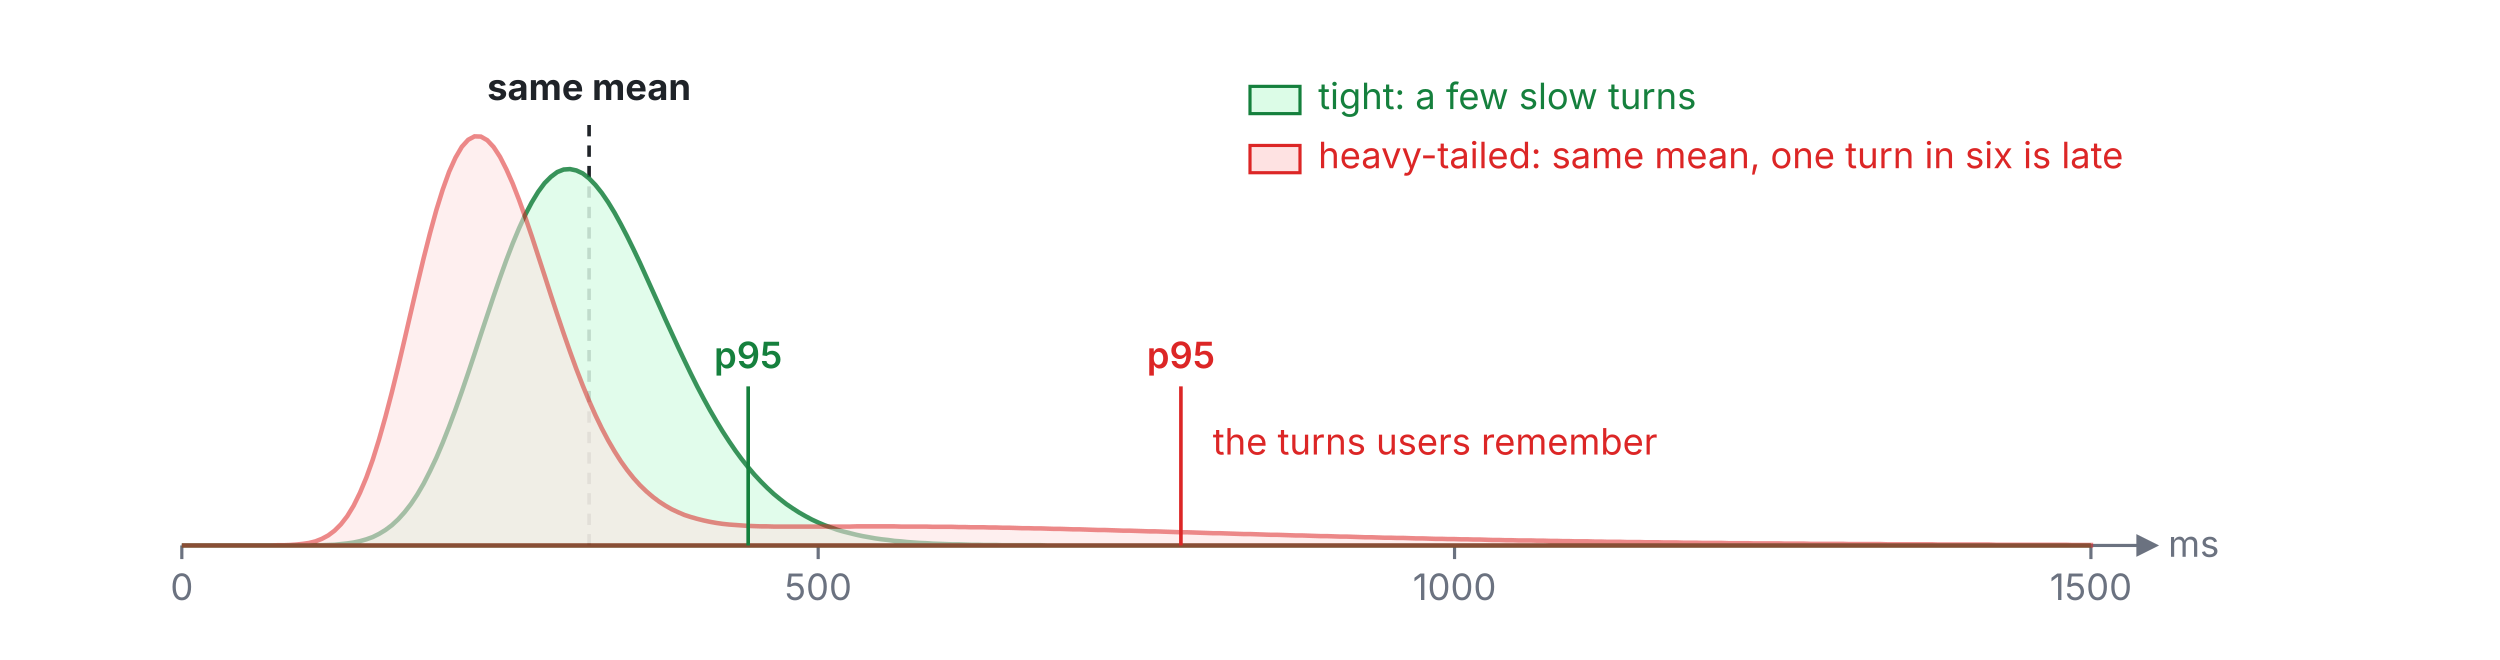
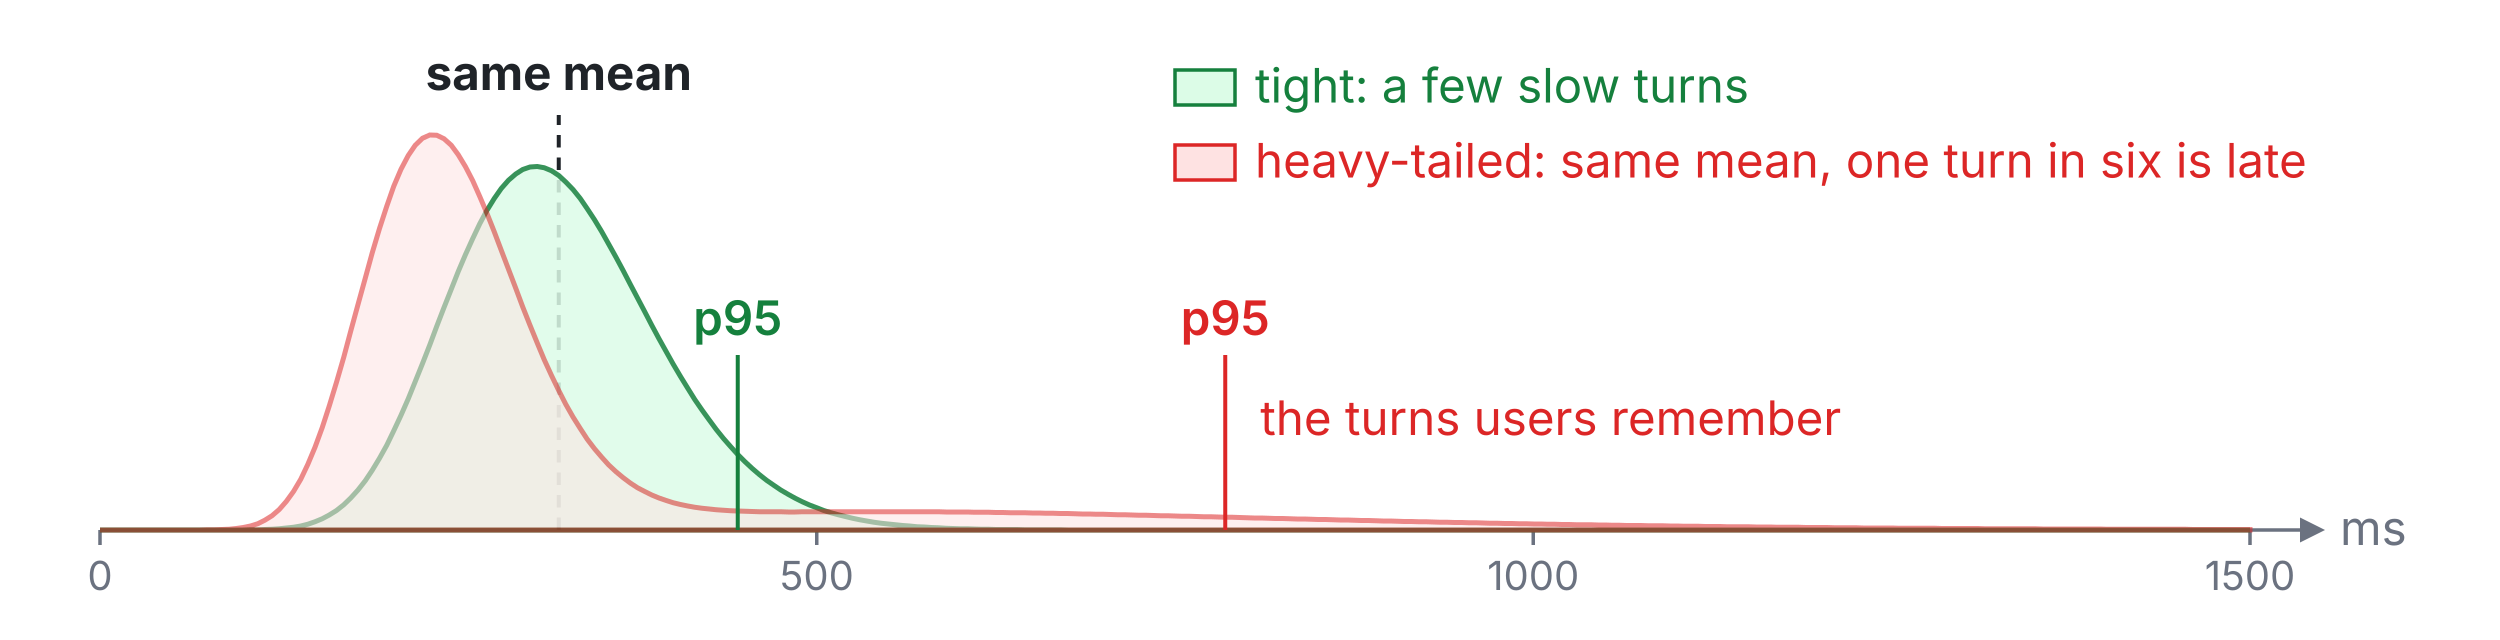
- <svg xmlns="http://www.w3.org/2000/svg" viewBox="0 0 1100 290" width="100%" role="img" font-family="system-ui,-apple-system,Segoe UI,sans-serif">
-   <line x1="80.0" y1="240.0" x2="942.0" y2="240.0" stroke="#6b7280" stroke-width="1.4" />
-   <polygon points="950.0,240.0 940.0,235.0 940.0,245.0" fill="#6b7280" />
-   <line x1="80.0" y1="240.0" x2="80.0" y2="246.0" stroke="#6b7280" stroke-width="1.4" />
-   <text x="80.0" y="264.0" font-size="16" font-weight="400" fill="#6b7280" text-anchor="middle" dominant-baseline="auto">0</text>
-   <line x1="360.0" y1="240.0" x2="360.0" y2="246.0" stroke="#6b7280" stroke-width="1.4" />
-   <text x="360.0" y="264.0" font-size="16" font-weight="400" fill="#6b7280" text-anchor="middle" dominant-baseline="auto">500</text>
-   <line x1="640.0" y1="240.0" x2="640.0" y2="246.0" stroke="#6b7280" stroke-width="1.4" />
-   <text x="640.0" y="264.0" font-size="16" font-weight="400" fill="#6b7280" text-anchor="middle" dominant-baseline="auto">1000</text>
-   <line x1="920.0" y1="240.0" x2="920.0" y2="246.0" stroke="#6b7280" stroke-width="1.4" />
-   <text x="920.0" y="264.0" font-size="16" font-weight="400" fill="#6b7280" text-anchor="middle" dominant-baseline="auto">1500</text>
-   <text x="954.0" y="245.0" font-size="16" font-weight="400" fill="#6b7280" text-anchor="start" dominant-baseline="auto">ms</text>
-   <line x1="259.2" y1="240.0" x2="259.2" y2="52.0" stroke="#1f2328" stroke-width="1.6" stroke-dasharray="5 4" />
-   <text x="259.2" y="44.0" font-size="16" font-weight="700" fill="#1f2328" text-anchor="middle" dominant-baseline="auto">same mean</text>
+ <svg xmlns="http://www.w3.org/2000/svg" viewBox="0 0 1000 256" width="100%" role="img" font-family="system-ui,-apple-system,Segoe UI,sans-serif">
+   <line x1="40.0" y1="212.0" x2="920.0" y2="212.0" stroke="#6b7280" stroke-width="1.4" />
+   <polygon points="930.0,212.0 920.0,217.0 920.0,207.0" fill="#6b7280" />
+   <line x1="40.0" y1="212.0" x2="40.0" y2="218.0" stroke="#6b7280" stroke-width="1.4" />
+   <text x="40.0" y="236.0" font-size="16" font-weight="400" fill="#6b7280" text-anchor="middle" dominant-baseline="auto">0</text>
+   <line x1="326.7" y1="212.0" x2="326.7" y2="218.0" stroke="#6b7280" stroke-width="1.4" />
+   <text x="326.7" y="236.0" font-size="16" font-weight="400" fill="#6b7280" text-anchor="middle" dominant-baseline="auto">500</text>
+   <line x1="613.3" y1="212.0" x2="613.3" y2="218.0" stroke="#6b7280" stroke-width="1.4" />
+   <text x="613.3" y="236.0" font-size="16" font-weight="400" fill="#6b7280" text-anchor="middle" dominant-baseline="auto">1000</text>
+   <line x1="900.0" y1="212.0" x2="900.0" y2="218.0" stroke="#6b7280" stroke-width="1.4" />
+   <text x="900.0" y="236.0" font-size="16" font-weight="400" fill="#6b7280" text-anchor="middle" dominant-baseline="auto">1500</text>
+   <text x="936.0" y="218.0" font-size="19" font-weight="400" fill="#6b7280" text-anchor="start" dominant-baseline="auto">ms</text>
+   <line x1="223.5" y1="212.0" x2="223.5" y2="46.0" stroke="#1f2328" stroke-width="1.6" stroke-dasharray="5 4" />
+   <text x="223.5" y="36.0" font-size="19" font-weight="700" fill="#1f2328" text-anchor="middle" dominant-baseline="auto">same mean</text>
  <g class="fragment" data-fragment-index="0">
-     <path d="M 80.0,240.0 L 82.8,240.0 L 85.6,240.0 L 88.4,240.0 L 91.2,240.0 L 94.0,240.0 L 96.8,240.0 L 99.6,240.0 L 102.4,240.0 L 105.2,240.0 L 108.0,240.0 L 110.8,240.0 L 113.6,240.0 L 116.4,240.0 L 119.2,240.0 L 122.0,240.0 L 124.8,240.0 L 127.6,240.0 L 130.4,240.0 L 133.2,240.0 L 136.0,240.0 L 138.8,239.9 L 141.6,239.9 L 144.4,239.8 L 147.2,239.7 L 150.0,239.4 L 152.8,239.1 L 155.6,238.7 L 158.4,238.1 L 161.2,237.3 L 164.0,236.3 L 166.8,234.9 L 169.6,233.2 L 172.4,231.1 L 175.2,228.5 L 178.0,225.4 L 180.8,221.8 L 183.6,217.6 L 186.4,212.8 L 189.2,207.3 L 192.0,201.4 L 194.8,194.8 L 197.6,187.7 L 200.4,180.2 L 203.2,172.3 L 206.0,164.1 L 208.8,155.7 L 211.6,147.1 L 214.4,138.7 L 217.2,130.3 L 220.0,122.2 L 222.8,114.4 L 225.6,107.1 L 228.4,100.4 L 231.2,94.3 L 234.0,89.0 L 236.8,84.4 L 239.6,80.6 L 242.4,77.8 L 245.2,75.7 L 248.0,74.6 L 250.8,74.4 L 253.6,75.0 L 256.4,76.3 L 259.2,78.5 L 262.0,81.4 L 264.8,84.9 L 267.6,89.0 L 270.4,93.6 L 273.2,98.7 L 276.0,104.1 L 278.8,109.8 L 281.6,115.7 L 284.4,121.9 L 287.2,128.1 L 290.0,134.3 L 292.8,140.6 L 295.6,146.7 L 298.4,152.8 L 301.2,158.7 L 304.0,164.5 L 306.8,170.1 L 309.6,175.4 L 312.4,180.5 L 315.2,185.3 L 318.0,189.9 L 320.8,194.2 L 323.6,198.3 L 326.4,202.1 L 329.2,205.6 L 332.0,208.9 L 334.8,211.9 L 337.6,214.7 L 340.4,217.3 L 343.2,219.6 L 346.0,221.8 L 348.8,223.7 L 351.6,225.5 L 354.4,227.1 L 357.2,228.6 L 360.0,229.9 L 362.8,231.1 L 365.6,232.1 L 368.4,233.1 L 371.2,233.9 L 374.0,234.6 L 376.8,235.3 L 379.6,235.9 L 382.4,236.4 L 385.2,236.9 L 388.0,237.3 L 390.8,237.6 L 393.6,238.0 L 396.4,238.2 L 399.2,238.5 L 402.0,238.7 L 404.8,238.9 L 407.6,239.0 L 410.4,239.2 L 413.2,239.3 L 416.0,239.4 L 418.8,239.5 L 421.6,239.5 L 424.4,239.6 L 427.2,239.7 L 430.0,239.7 L 432.8,239.8 L 435.6,239.8 L 438.4,239.8 L 441.2,239.9 L 444.0,239.9 L 446.8,239.9 L 449.6,239.9 L 452.4,239.9 L 455.2,239.9 L 458.0,239.9 L 460.8,240.0 L 463.6,240.0 L 466.4,240.0 L 469.2,240.0 L 472.0,240.0 L 474.8,240.0 L 477.6,240.0 L 480.4,240.0 L 483.2,240.0 L 486.0,240.0 L 488.8,240.0 L 491.6,240.0 L 494.4,240.0 L 497.2,240.0 L 500.0,240.0 L 502.8,240.0 L 505.6,240.0 L 508.4,240.0 L 511.2,240.0 L 514.0,240.0 L 516.8,240.0 L 519.6,240.0 L 522.4,240.0 L 525.2,240.0 L 528.0,240.0 L 530.8,240.0 L 533.6,240.0 L 536.4,240.0 L 539.2,240.0 L 542.0,240.0 L 544.8,240.0 L 547.6,240.0 L 550.4,240.0 L 553.2,240.0 L 556.0,240.0 L 558.8,240.0 L 561.6,240.0 L 564.4,240.0 L 567.2,240.0 L 570.0,240.0 L 572.8,240.0 L 575.6,240.0 L 578.4,240.0 L 581.2,240.0 L 584.0,240.0 L 586.8,240.0 L 589.6,240.0 L 592.4,240.0 L 595.2,240.0 L 598.0,240.0 L 600.8,240.0 L 603.6,240.0 L 606.4,240.0 L 609.2,240.0 L 612.0,240.0 L 614.8,240.0 L 617.6,240.0 L 620.4,240.0 L 623.2,240.0 L 626.0,240.0 L 628.8,240.0 L 631.6,240.0 L 634.4,240.0 L 637.2,240.0 L 640.0,240.0 L 642.8,240.0 L 645.6,240.0 L 648.4,240.0 L 651.2,240.0 L 654.0,240.0 L 656.8,240.0 L 659.6,240.0 L 662.4,240.0 L 665.2,240.0 L 668.0,240.0 L 670.8,240.0 L 673.6,240.0 L 676.4,240.0 L 679.2,240.0 L 682.0,240.0 L 684.8,240.0 L 687.6,240.0 L 690.4,240.0 L 693.2,240.0 L 696.0,240.0 L 698.8,240.0 L 701.6,240.0 L 704.4,240.0 L 707.2,240.0 L 710.0,240.0 L 712.8,240.0 L 715.6,240.0 L 718.4,240.0 L 721.2,240.0 L 724.0,240.0 L 726.8,240.0 L 729.6,240.0 L 732.4,240.0 L 735.2,240.0 L 738.0,240.0 L 740.8,240.0 L 743.6,240.0 L 746.4,240.0 L 749.2,240.0 L 752.0,240.0 L 754.8,240.0 L 757.6,240.0 L 760.4,240.0 L 763.2,240.0 L 766.0,240.0 L 768.8,240.0 L 771.6,240.0 L 774.4,240.0 L 777.2,240.0 L 780.0,240.0 L 782.8,240.0 L 785.6,240.0 L 788.4,240.0 L 791.2,240.0 L 794.0,240.0 L 796.8,240.0 L 799.6,240.0 L 802.4,240.0 L 805.2,240.0 L 808.0,240.0 L 810.8,240.0 L 813.6,240.0 L 816.4,240.0 L 819.2,240.0 L 822.0,240.0 L 824.8,240.0 L 827.6,240.0 L 830.4,240.0 L 833.2,240.0 L 836.0,240.0 L 838.8,240.0 L 841.6,240.0 L 844.4,240.0 L 847.2,240.0 L 850.0,240.0 L 852.8,240.0 L 855.6,240.0 L 858.4,240.0 L 861.2,240.0 L 864.0,240.0 L 866.8,240.0 L 869.6,240.0 L 872.4,240.0 L 875.2,240.0 L 878.0,240.0 L 880.8,240.0 L 883.6,240.0 L 886.4,240.0 L 889.2,240.0 L 892.0,240.0 L 894.8,240.0 L 897.6,240.0 L 900.4,240.0 L 903.2,240.0 L 906.0,240.0 L 908.8,240.0 L 911.6,240.0 L 914.4,240.0 L 917.2,240.0 L 920.0,240.0 L 920.0,240.0 Z" fill="#dcfce7" opacity=".85" stroke="#15803d" stroke-width="2" />
-     <rect x="550.0" y="38.0" width="22.0" height="12.0" rx="0" fill="#dcfce7" stroke="#15803d" stroke-width="1.4" />
-     <text x="580.0" y="48.0" font-size="16" font-weight="400" fill="#15803d" text-anchor="start" dominant-baseline="auto">tight: a few slow turns</text>
+     <path d="M 40.0,212.0 L 42.9,212.0 L 45.7,212.0 L 48.6,212.0 L 51.5,212.0 L 54.3,212.0 L 57.2,212.0 L 60.1,212.0 L 62.9,212.0 L 65.8,212.0 L 68.7,212.0 L 71.5,212.0 L 74.4,212.0 L 77.3,212.0 L 80.1,212.0 L 83.0,212.0 L 85.9,212.0 L 88.7,212.0 L 91.6,212.0 L 94.5,212.0 L 97.3,212.0 L 100.2,211.9 L 103.1,211.9 L 105.9,211.8 L 108.8,211.7 L 111.7,211.5 L 114.5,211.2 L 117.4,210.9 L 120.3,210.4 L 123.1,209.7 L 126.0,208.7 L 128.9,207.5 L 131.7,206.0 L 134.6,204.2 L 137.5,201.9 L 140.3,199.2 L 143.2,196.0 L 146.1,192.3 L 148.9,188.1 L 151.8,183.3 L 154.7,178.1 L 157.5,172.3 L 160.4,166.1 L 163.3,159.5 L 166.1,152.6 L 169.0,145.4 L 171.9,138.0 L 174.7,130.5 L 177.6,123.0 L 180.5,115.7 L 183.3,108.6 L 186.2,101.8 L 189.1,95.4 L 191.9,89.5 L 194.8,84.1 L 197.7,79.4 L 200.5,75.4 L 203.4,72.1 L 206.3,69.6 L 209.1,67.8 L 212.0,66.8 L 214.9,66.6 L 217.7,67.1 L 220.6,68.3 L 223.5,70.2 L 226.3,72.8 L 229.2,75.8 L 232.1,79.4 L 234.9,83.5 L 237.8,87.9 L 240.7,92.7 L 243.5,97.7 L 246.4,102.9 L 249.3,108.3 L 252.1,113.7 L 255.0,119.2 L 257.9,124.7 L 260.7,130.1 L 263.6,135.5 L 266.5,140.7 L 269.3,145.7 L 272.2,150.6 L 275.1,155.3 L 277.9,159.8 L 280.8,164.0 L 283.7,168.0 L 286.5,171.8 L 289.4,175.4 L 292.3,178.7 L 295.1,181.8 L 298.0,184.7 L 300.9,187.4 L 303.7,189.8 L 306.6,192.1 L 309.5,194.1 L 312.3,196.0 L 315.2,197.7 L 318.1,199.3 L 320.9,200.7 L 323.8,202.0 L 326.7,203.1 L 329.5,204.2 L 332.4,205.1 L 335.3,205.9 L 338.1,206.6 L 341.0,207.3 L 343.9,207.9 L 346.7,208.4 L 349.6,208.9 L 352.5,209.3 L 355.3,209.6 L 358.2,209.9 L 361.1,210.2 L 363.9,210.4 L 366.8,210.7 L 369.7,210.8 L 372.5,211.0 L 375.4,211.1 L 378.3,211.3 L 381.1,211.4 L 384.0,211.5 L 386.9,211.5 L 389.7,211.6 L 392.6,211.7 L 395.5,211.7 L 398.3,211.8 L 401.2,211.8 L 404.1,211.8 L 406.9,211.8 L 409.8,211.9 L 412.7,211.9 L 415.5,211.9 L 418.4,211.9 L 421.3,211.9 L 424.1,211.9 L 427.0,212.0 L 429.9,212.0 L 432.7,212.0 L 435.6,212.0 L 438.5,212.0 L 441.3,212.0 L 444.2,212.0 L 447.1,212.0 L 449.9,212.0 L 452.8,212.0 L 455.7,212.0 L 458.5,212.0 L 461.4,212.0 L 464.3,212.0 L 467.1,212.0 L 470.0,212.0 L 472.9,212.0 L 475.7,212.0 L 478.6,212.0 L 481.5,212.0 L 484.3,212.0 L 487.2,212.0 L 490.1,212.0 L 492.9,212.0 L 495.8,212.0 L 498.7,212.0 L 501.5,212.0 L 504.4,212.0 L 507.3,212.0 L 510.1,212.0 L 513.0,212.0 L 515.9,212.0 L 518.7,212.0 L 521.6,212.0 L 524.5,212.0 L 527.3,212.0 L 530.2,212.0 L 533.1,212.0 L 535.9,212.0 L 538.8,212.0 L 541.7,212.0 L 544.5,212.0 L 547.4,212.0 L 550.3,212.0 L 553.1,212.0 L 556.0,212.0 L 558.9,212.0 L 561.7,212.0 L 564.6,212.0 L 567.5,212.0 L 570.3,212.0 L 573.2,212.0 L 576.1,212.0 L 578.9,212.0 L 581.8,212.0 L 584.7,212.0 L 587.5,212.0 L 590.4,212.0 L 593.3,212.0 L 596.1,212.0 L 599.0,212.0 L 601.9,212.0 L 604.7,212.0 L 607.6,212.0 L 610.5,212.0 L 613.3,212.0 L 616.2,212.0 L 619.1,212.0 L 621.9,212.0 L 624.8,212.0 L 627.7,212.0 L 630.5,212.0 L 633.4,212.0 L 636.3,212.0 L 639.1,212.0 L 642.0,212.0 L 644.9,212.0 L 647.7,212.0 L 650.6,212.0 L 653.5,212.0 L 656.3,212.0 L 659.2,212.0 L 662.1,212.0 L 664.9,212.0 L 667.8,212.0 L 670.7,212.0 L 673.5,212.0 L 676.4,212.0 L 679.3,212.0 L 682.1,212.0 L 685.0,212.0 L 687.9,212.0 L 690.7,212.0 L 693.6,212.0 L 696.5,212.0 L 699.3,212.0 L 702.2,212.0 L 705.1,212.0 L 707.9,212.0 L 710.8,212.0 L 713.7,212.0 L 716.5,212.0 L 719.4,212.0 L 722.3,212.0 L 725.1,212.0 L 728.0,212.0 L 730.9,212.0 L 733.7,212.0 L 736.6,212.0 L 739.5,212.0 L 742.3,212.0 L 745.2,212.0 L 748.1,212.0 L 750.9,212.0 L 753.8,212.0 L 756.7,212.0 L 759.5,212.0 L 762.4,212.0 L 765.3,212.0 L 768.1,212.0 L 771.0,212.0 L 773.9,212.0 L 776.7,212.0 L 779.6,212.0 L 782.5,212.0 L 785.3,212.0 L 788.2,212.0 L 791.1,212.0 L 793.9,212.0 L 796.8,212.0 L 799.7,212.0 L 802.5,212.0 L 805.4,212.0 L 808.3,212.0 L 811.1,212.0 L 814.0,212.0 L 816.9,212.0 L 819.7,212.0 L 822.6,212.0 L 825.5,212.0 L 828.3,212.0 L 831.2,212.0 L 834.1,212.0 L 836.9,212.0 L 839.8,212.0 L 842.7,212.0 L 845.5,212.0 L 848.4,212.0 L 851.3,212.0 L 854.1,212.0 L 857.0,212.0 L 859.9,212.0 L 862.7,212.0 L 865.6,212.0 L 868.5,212.0 L 871.3,212.0 L 874.2,212.0 L 877.1,212.0 L 879.9,212.0 L 882.8,212.0 L 885.7,212.0 L 888.5,212.0 L 891.4,212.0 L 894.3,212.0 L 897.1,212.0 L 900.0,212.0 L 900.0,212.0 Z" fill="#dcfce7" opacity=".85" stroke="#15803d" stroke-width="2" />
+     <rect x="470.0" y="28.0" width="24.0" height="14.0" rx="0" fill="#dcfce7" stroke="#15803d" stroke-width="1.4" />
+     <text x="502.0" y="41.0" font-size="19" font-weight="400" fill="#15803d" text-anchor="start" dominant-baseline="auto">tight: a few slow turns</text>
  </g>
  <g class="fragment" data-fragment-index="1">
-     <path d="M 80.0,240.0 L 82.8,240.0 L 85.6,240.0 L 88.4,240.0 L 91.2,240.0 L 94.0,240.0 L 96.8,240.0 L 99.6,240.0 L 102.4,240.0 L 105.2,240.0 L 108.0,240.0 L 110.8,240.0 L 113.6,240.0 L 116.4,240.0 L 119.2,240.0 L 122.0,239.9 L 124.8,239.9 L 127.6,239.8 L 130.4,239.6 L 133.2,239.3 L 136.0,238.9 L 138.8,238.2 L 141.6,237.1 L 144.4,235.6 L 147.2,233.5 L 150.0,230.7 L 152.8,227.1 L 155.6,222.5 L 158.4,216.8 L 161.2,210.1 L 164.0,202.3 L 166.8,193.3 L 169.6,183.4 L 172.4,172.7 L 175.2,161.3 L 178.0,149.4 L 180.8,137.3 L 183.6,125.3 L 186.4,113.6 L 189.2,102.6 L 192.0,92.4 L 194.8,83.4 L 197.6,75.6 L 200.4,69.4 L 203.2,64.6 L 206.0,61.5 L 208.8,60.0 L 211.6,60.1 L 214.4,61.7 L 217.2,64.7 L 220.0,69.0 L 222.8,74.5 L 225.6,80.8 L 228.4,88.0 L 231.2,95.8 L 234.0,104.0 L 236.8,112.6 L 239.6,121.2 L 242.4,129.9 L 245.2,138.4 L 248.0,146.7 L 250.8,154.7 L 253.6,162.4 L 256.4,169.6 L 259.2,176.4 L 262.0,182.7 L 264.8,188.5 L 267.6,193.8 L 270.4,198.6 L 273.2,203.0 L 276.0,206.9 L 278.8,210.4 L 281.6,213.5 L 284.4,216.2 L 287.2,218.6 L 290.0,220.7 L 292.8,222.5 L 295.6,224.1 L 298.4,225.4 L 301.2,226.6 L 304.0,227.5 L 306.8,228.3 L 309.6,229.0 L 312.4,229.6 L 315.2,230.1 L 318.0,230.5 L 320.8,230.8 L 323.6,231.0 L 326.4,231.2 L 329.2,231.4 L 332.0,231.5 L 334.8,231.6 L 337.6,231.6 L 340.4,231.7 L 343.2,231.7 L 346.0,231.7 L 348.8,231.7 L 351.6,231.7 L 354.4,231.7 L 357.2,231.7 L 360.0,231.7 L 362.8,231.7 L 365.6,231.7 L 368.4,231.7 L 371.2,231.7 L 374.0,231.7 L 376.8,231.6 L 379.6,231.6 L 382.4,231.6 L 385.2,231.6 L 388.0,231.6 L 390.8,231.6 L 393.6,231.6 L 396.4,231.7 L 399.2,231.7 L 402.0,231.7 L 404.8,231.7 L 407.6,231.7 L 410.4,231.8 L 413.2,231.8 L 416.0,231.8 L 418.8,231.8 L 421.6,231.9 L 424.4,231.9 L 427.2,232.0 L 430.0,232.0 L 432.8,232.0 L 435.6,232.1 L 438.4,232.1 L 441.2,232.2 L 444.0,232.2 L 446.8,232.3 L 449.6,232.4 L 452.4,232.4 L 455.2,232.5 L 458.0,232.5 L 460.8,232.6 L 463.6,232.7 L 466.4,232.7 L 469.2,232.8 L 472.0,232.9 L 474.8,232.9 L 477.6,233.0 L 480.4,233.1 L 483.2,233.2 L 486.0,233.2 L 488.8,233.3 L 491.6,233.4 L 494.4,233.5 L 497.2,233.5 L 500.0,233.6 L 502.8,233.7 L 505.6,233.8 L 508.4,233.8 L 511.2,233.9 L 514.0,234.0 L 516.8,234.1 L 519.6,234.2 L 522.4,234.2 L 525.2,234.3 L 528.0,234.4 L 530.8,234.5 L 533.6,234.6 L 536.4,234.6 L 539.2,234.7 L 542.0,234.8 L 544.8,234.9 L 547.6,235.0 L 550.4,235.0 L 553.2,235.1 L 556.0,235.2 L 558.8,235.3 L 561.6,235.3 L 564.4,235.4 L 567.2,235.5 L 570.0,235.6 L 572.8,235.6 L 575.6,235.7 L 578.4,235.8 L 581.2,235.9 L 584.0,235.9 L 586.8,236.0 L 589.6,236.1 L 592.4,236.1 L 595.2,236.2 L 598.0,236.3 L 600.8,236.4 L 603.6,236.4 L 606.4,236.5 L 609.2,236.6 L 612.0,236.6 L 614.8,236.7 L 617.6,236.7 L 620.4,236.8 L 623.2,236.9 L 626.0,236.9 L 628.8,237.0 L 631.6,237.1 L 634.4,237.1 L 637.2,237.2 L 640.0,237.2 L 642.8,237.3 L 645.6,237.3 L 648.4,237.4 L 651.2,237.4 L 654.0,237.5 L 656.8,237.6 L 659.6,237.6 L 662.4,237.7 L 665.2,237.7 L 668.0,237.8 L 670.8,237.8 L 673.6,237.8 L 676.4,237.9 L 679.2,237.9 L 682.0,238.0 L 684.8,238.0 L 687.6,238.1 L 690.4,238.1 L 693.2,238.2 L 696.0,238.2 L 698.8,238.2 L 701.6,238.3 L 704.4,238.3 L 707.2,238.4 L 710.0,238.4 L 712.8,238.4 L 715.6,238.5 L 718.4,238.5 L 721.2,238.5 L 724.0,238.6 L 726.8,238.6 L 729.6,238.6 L 732.4,238.7 L 735.2,238.7 L 738.0,238.7 L 740.8,238.8 L 743.6,238.8 L 746.4,238.8 L 749.2,238.9 L 752.0,238.9 L 754.8,238.9 L 757.6,238.9 L 760.4,239.0 L 763.2,239.0 L 766.0,239.0 L 768.8,239.0 L 771.6,239.1 L 774.4,239.1 L 777.2,239.1 L 780.0,239.1 L 782.8,239.1 L 785.6,239.2 L 788.4,239.2 L 791.2,239.2 L 794.0,239.2 L 796.8,239.3 L 799.6,239.3 L 802.4,239.3 L 805.2,239.3 L 808.0,239.3 L 810.8,239.3 L 813.6,239.4 L 816.4,239.4 L 819.2,239.4 L 822.0,239.4 L 824.8,239.4 L 827.6,239.4 L 830.4,239.5 L 833.2,239.5 L 836.0,239.5 L 838.8,239.5 L 841.6,239.5 L 844.4,239.5 L 847.2,239.5 L 850.0,239.5 L 852.8,239.6 L 855.6,239.6 L 858.4,239.6 L 861.2,239.6 L 864.0,239.6 L 866.8,239.6 L 869.6,239.6 L 872.4,239.6 L 875.2,239.6 L 878.0,239.7 L 880.8,239.7 L 883.6,239.7 L 886.4,239.7 L 889.2,239.7 L 892.0,239.7 L 894.8,239.7 L 897.6,239.7 L 900.4,239.7 L 903.2,239.7 L 906.0,239.7 L 908.8,239.7 L 911.6,239.8 L 914.4,239.8 L 917.2,239.8 L 920.0,239.8 L 920.0,240.0 Z" fill="#fee2e2" opacity=".55" stroke="#dc2626" stroke-width="2" />
-     <rect x="550.0" y="64.0" width="22.0" height="12.0" rx="0" fill="#fee2e2" stroke="#dc2626" stroke-width="1.4" />
-     <text x="580.0" y="74.0" font-size="16" font-weight="400" fill="#dc2626" text-anchor="start" dominant-baseline="auto">heavy-tailed: same mean, one turn in six is late</text>
+     <path d="M 40.0,212.0 L 42.9,212.0 L 45.7,212.0 L 48.6,212.0 L 51.5,212.0 L 54.3,212.0 L 57.2,212.0 L 60.1,212.0 L 62.9,212.0 L 65.8,212.0 L 68.7,212.0 L 71.5,212.0 L 74.4,212.0 L 77.3,212.0 L 80.1,212.0 L 83.0,211.9 L 85.9,211.9 L 88.7,211.8 L 91.6,211.7 L 94.5,211.4 L 97.3,211.0 L 100.2,210.4 L 103.1,209.5 L 105.9,208.1 L 108.8,206.3 L 111.7,203.8 L 114.5,200.6 L 117.4,196.6 L 120.3,191.7 L 123.1,185.8 L 126.0,178.9 L 128.9,171.0 L 131.7,162.4 L 134.6,152.9 L 137.5,142.9 L 140.3,132.4 L 143.2,121.8 L 146.1,111.3 L 148.9,101.1 L 151.8,91.4 L 154.7,82.5 L 157.5,74.5 L 160.4,67.7 L 163.3,62.2 L 166.1,58.1 L 169.0,55.3 L 171.9,54.0 L 174.7,54.1 L 177.6,55.5 L 180.5,58.1 L 183.3,61.9 L 186.2,66.7 L 189.1,72.3 L 191.9,78.6 L 194.8,85.4 L 197.7,92.7 L 200.5,100.1 L 203.4,107.7 L 206.3,115.3 L 209.1,122.8 L 212.0,130.1 L 214.9,137.2 L 217.7,143.9 L 220.6,150.2 L 223.5,156.2 L 226.3,161.7 L 229.2,166.8 L 232.1,171.4 L 234.9,175.7 L 237.8,179.5 L 240.7,182.9 L 243.5,186.0 L 246.4,188.7 L 249.3,191.1 L 252.1,193.2 L 255.0,195.1 L 257.9,196.6 L 260.7,198.0 L 263.6,199.2 L 266.5,200.2 L 269.3,201.1 L 272.2,201.8 L 275.1,202.4 L 277.9,202.9 L 280.8,203.3 L 283.7,203.6 L 286.5,203.9 L 289.4,204.1 L 292.3,204.3 L 295.1,204.4 L 298.0,204.5 L 300.9,204.6 L 303.7,204.7 L 306.6,204.7 L 309.5,204.7 L 312.3,204.7 L 315.2,204.8 L 318.1,204.8 L 320.9,204.7 L 323.8,204.7 L 326.7,204.7 L 329.5,204.7 L 332.4,204.7 L 335.3,204.7 L 338.1,204.7 L 341.0,204.7 L 343.9,204.7 L 346.7,204.7 L 349.6,204.7 L 352.5,204.7 L 355.3,204.7 L 358.2,204.7 L 361.1,204.7 L 363.9,204.7 L 366.8,204.7 L 369.7,204.7 L 372.5,204.7 L 375.4,204.7 L 378.3,204.8 L 381.1,204.8 L 384.0,204.8 L 386.9,204.8 L 389.7,204.9 L 392.6,204.9 L 395.5,204.9 L 398.3,205.0 L 401.2,205.0 L 404.1,205.1 L 406.9,205.1 L 409.8,205.1 L 412.7,205.2 L 415.5,205.2 L 418.4,205.3 L 421.3,205.3 L 424.1,205.4 L 427.0,205.4 L 429.9,205.5 L 432.7,205.6 L 435.6,205.6 L 438.5,205.7 L 441.3,205.7 L 444.2,205.8 L 447.1,205.9 L 449.9,205.9 L 452.8,206.0 L 455.7,206.1 L 458.5,206.1 L 461.4,206.2 L 464.3,206.3 L 467.1,206.3 L 470.0,206.4 L 472.9,206.5 L 475.7,206.5 L 478.6,206.6 L 481.5,206.7 L 484.3,206.7 L 487.2,206.8 L 490.1,206.9 L 492.9,206.9 L 495.8,207.0 L 498.7,207.1 L 501.5,207.2 L 504.4,207.2 L 507.3,207.3 L 510.1,207.4 L 513.0,207.4 L 515.9,207.5 L 518.7,207.6 L 521.6,207.6 L 524.5,207.7 L 527.3,207.8 L 530.2,207.8 L 533.1,207.9 L 535.9,208.0 L 538.8,208.0 L 541.7,208.1 L 544.5,208.2 L 547.4,208.2 L 550.3,208.3 L 553.1,208.4 L 556.0,208.4 L 558.9,208.5 L 561.7,208.6 L 564.6,208.6 L 567.5,208.7 L 570.3,208.7 L 573.2,208.8 L 576.1,208.9 L 578.9,208.9 L 581.8,209.0 L 584.7,209.0 L 587.5,209.1 L 590.4,209.1 L 593.3,209.2 L 596.1,209.3 L 599.0,209.3 L 601.9,209.4 L 604.7,209.4 L 607.6,209.5 L 610.5,209.5 L 613.3,209.6 L 616.2,209.6 L 619.1,209.7 L 621.9,209.7 L 624.8,209.8 L 627.7,209.8 L 630.5,209.9 L 633.4,209.9 L 636.3,209.9 L 639.1,210.0 L 642.0,210.0 L 644.9,210.1 L 647.7,210.1 L 650.6,210.2 L 653.5,210.2 L 656.3,210.2 L 659.2,210.3 L 662.1,210.3 L 664.9,210.3 L 667.8,210.4 L 670.7,210.4 L 673.5,210.5 L 676.4,210.5 L 679.3,210.5 L 682.1,210.6 L 685.0,210.6 L 687.9,210.6 L 690.7,210.7 L 693.6,210.7 L 696.5,210.7 L 699.3,210.7 L 702.2,210.8 L 705.1,210.8 L 707.9,210.8 L 710.8,210.9 L 713.7,210.9 L 716.5,210.9 L 719.4,210.9 L 722.3,211.0 L 725.1,211.0 L 728.0,211.0 L 730.9,211.0 L 733.7,211.1 L 736.6,211.1 L 739.5,211.1 L 742.3,211.1 L 745.2,211.2 L 748.1,211.2 L 750.9,211.2 L 753.8,211.2 L 756.7,211.2 L 759.5,211.3 L 762.4,211.3 L 765.3,211.3 L 768.1,211.3 L 771.0,211.3 L 773.9,211.3 L 776.7,211.4 L 779.6,211.4 L 782.5,211.4 L 785.3,211.4 L 788.2,211.4 L 791.1,211.4 L 793.9,211.5 L 796.8,211.5 L 799.7,211.5 L 802.5,211.5 L 805.4,211.5 L 808.3,211.5 L 811.1,211.5 L 814.0,211.5 L 816.9,211.6 L 819.7,211.6 L 822.6,211.6 L 825.5,211.6 L 828.3,211.6 L 831.2,211.6 L 834.1,211.6 L 836.9,211.6 L 839.8,211.6 L 842.7,211.7 L 845.5,211.7 L 848.4,211.7 L 851.3,211.7 L 854.1,211.7 L 857.0,211.7 L 859.9,211.7 L 862.7,211.7 L 865.6,211.7 L 868.5,211.7 L 871.3,211.7 L 874.2,211.7 L 877.1,211.8 L 879.9,211.8 L 882.8,211.8 L 885.7,211.8 L 888.5,211.8 L 891.4,211.8 L 894.3,211.8 L 897.1,211.8 L 900.0,211.8 L 900.0,212.0 Z" fill="#fee2e2" opacity=".55" stroke="#dc2626" stroke-width="2" />
+     <rect x="470.0" y="58.0" width="24.0" height="14.0" rx="0" fill="#fee2e2" stroke="#dc2626" stroke-width="1.4" />
+     <text x="502.0" y="71.0" font-size="19" font-weight="400" fill="#dc2626" text-anchor="start" dominant-baseline="auto">heavy-tailed: same mean, one turn in six is late</text>
  </g>
  <g class="fragment" data-fragment-index="2">
-     <line x1="329.2" y1="240.0" x2="329.2" y2="170.0" stroke="#15803d" stroke-width="1.6" />
-     <text x="329.2" y="162.0" font-size="16" font-weight="600" fill="#15803d" text-anchor="middle" dominant-baseline="auto">p95</text>
-     <line x1="519.6" y1="240.0" x2="519.6" y2="170.0" stroke="#dc2626" stroke-width="1.6" />
-     <text x="519.6" y="162.0" font-size="16" font-weight="600" fill="#dc2626" text-anchor="middle" dominant-baseline="auto">p95</text>
-     <text x="533.6" y="200.0" font-size="16" font-weight="400" fill="#dc2626" text-anchor="start" dominant-baseline="auto">the turns users remember</text>
+     <line x1="295.1" y1="212.0" x2="295.1" y2="142.0" stroke="#15803d" stroke-width="1.6" />
+     <text x="295.1" y="134.0" font-size="19" font-weight="600" fill="#15803d" text-anchor="middle" dominant-baseline="auto">p95</text>
+     <line x1="490.1" y1="212.0" x2="490.1" y2="142.0" stroke="#dc2626" stroke-width="1.6" />
+     <text x="490.1" y="134.0" font-size="19" font-weight="600" fill="#dc2626" text-anchor="middle" dominant-baseline="auto">p95</text>
+     <text x="504.1" y="174.0" font-size="19" font-weight="400" fill="#dc2626" text-anchor="start" dominant-baseline="auto">the turns users remember</text>
  </g>
</svg>
